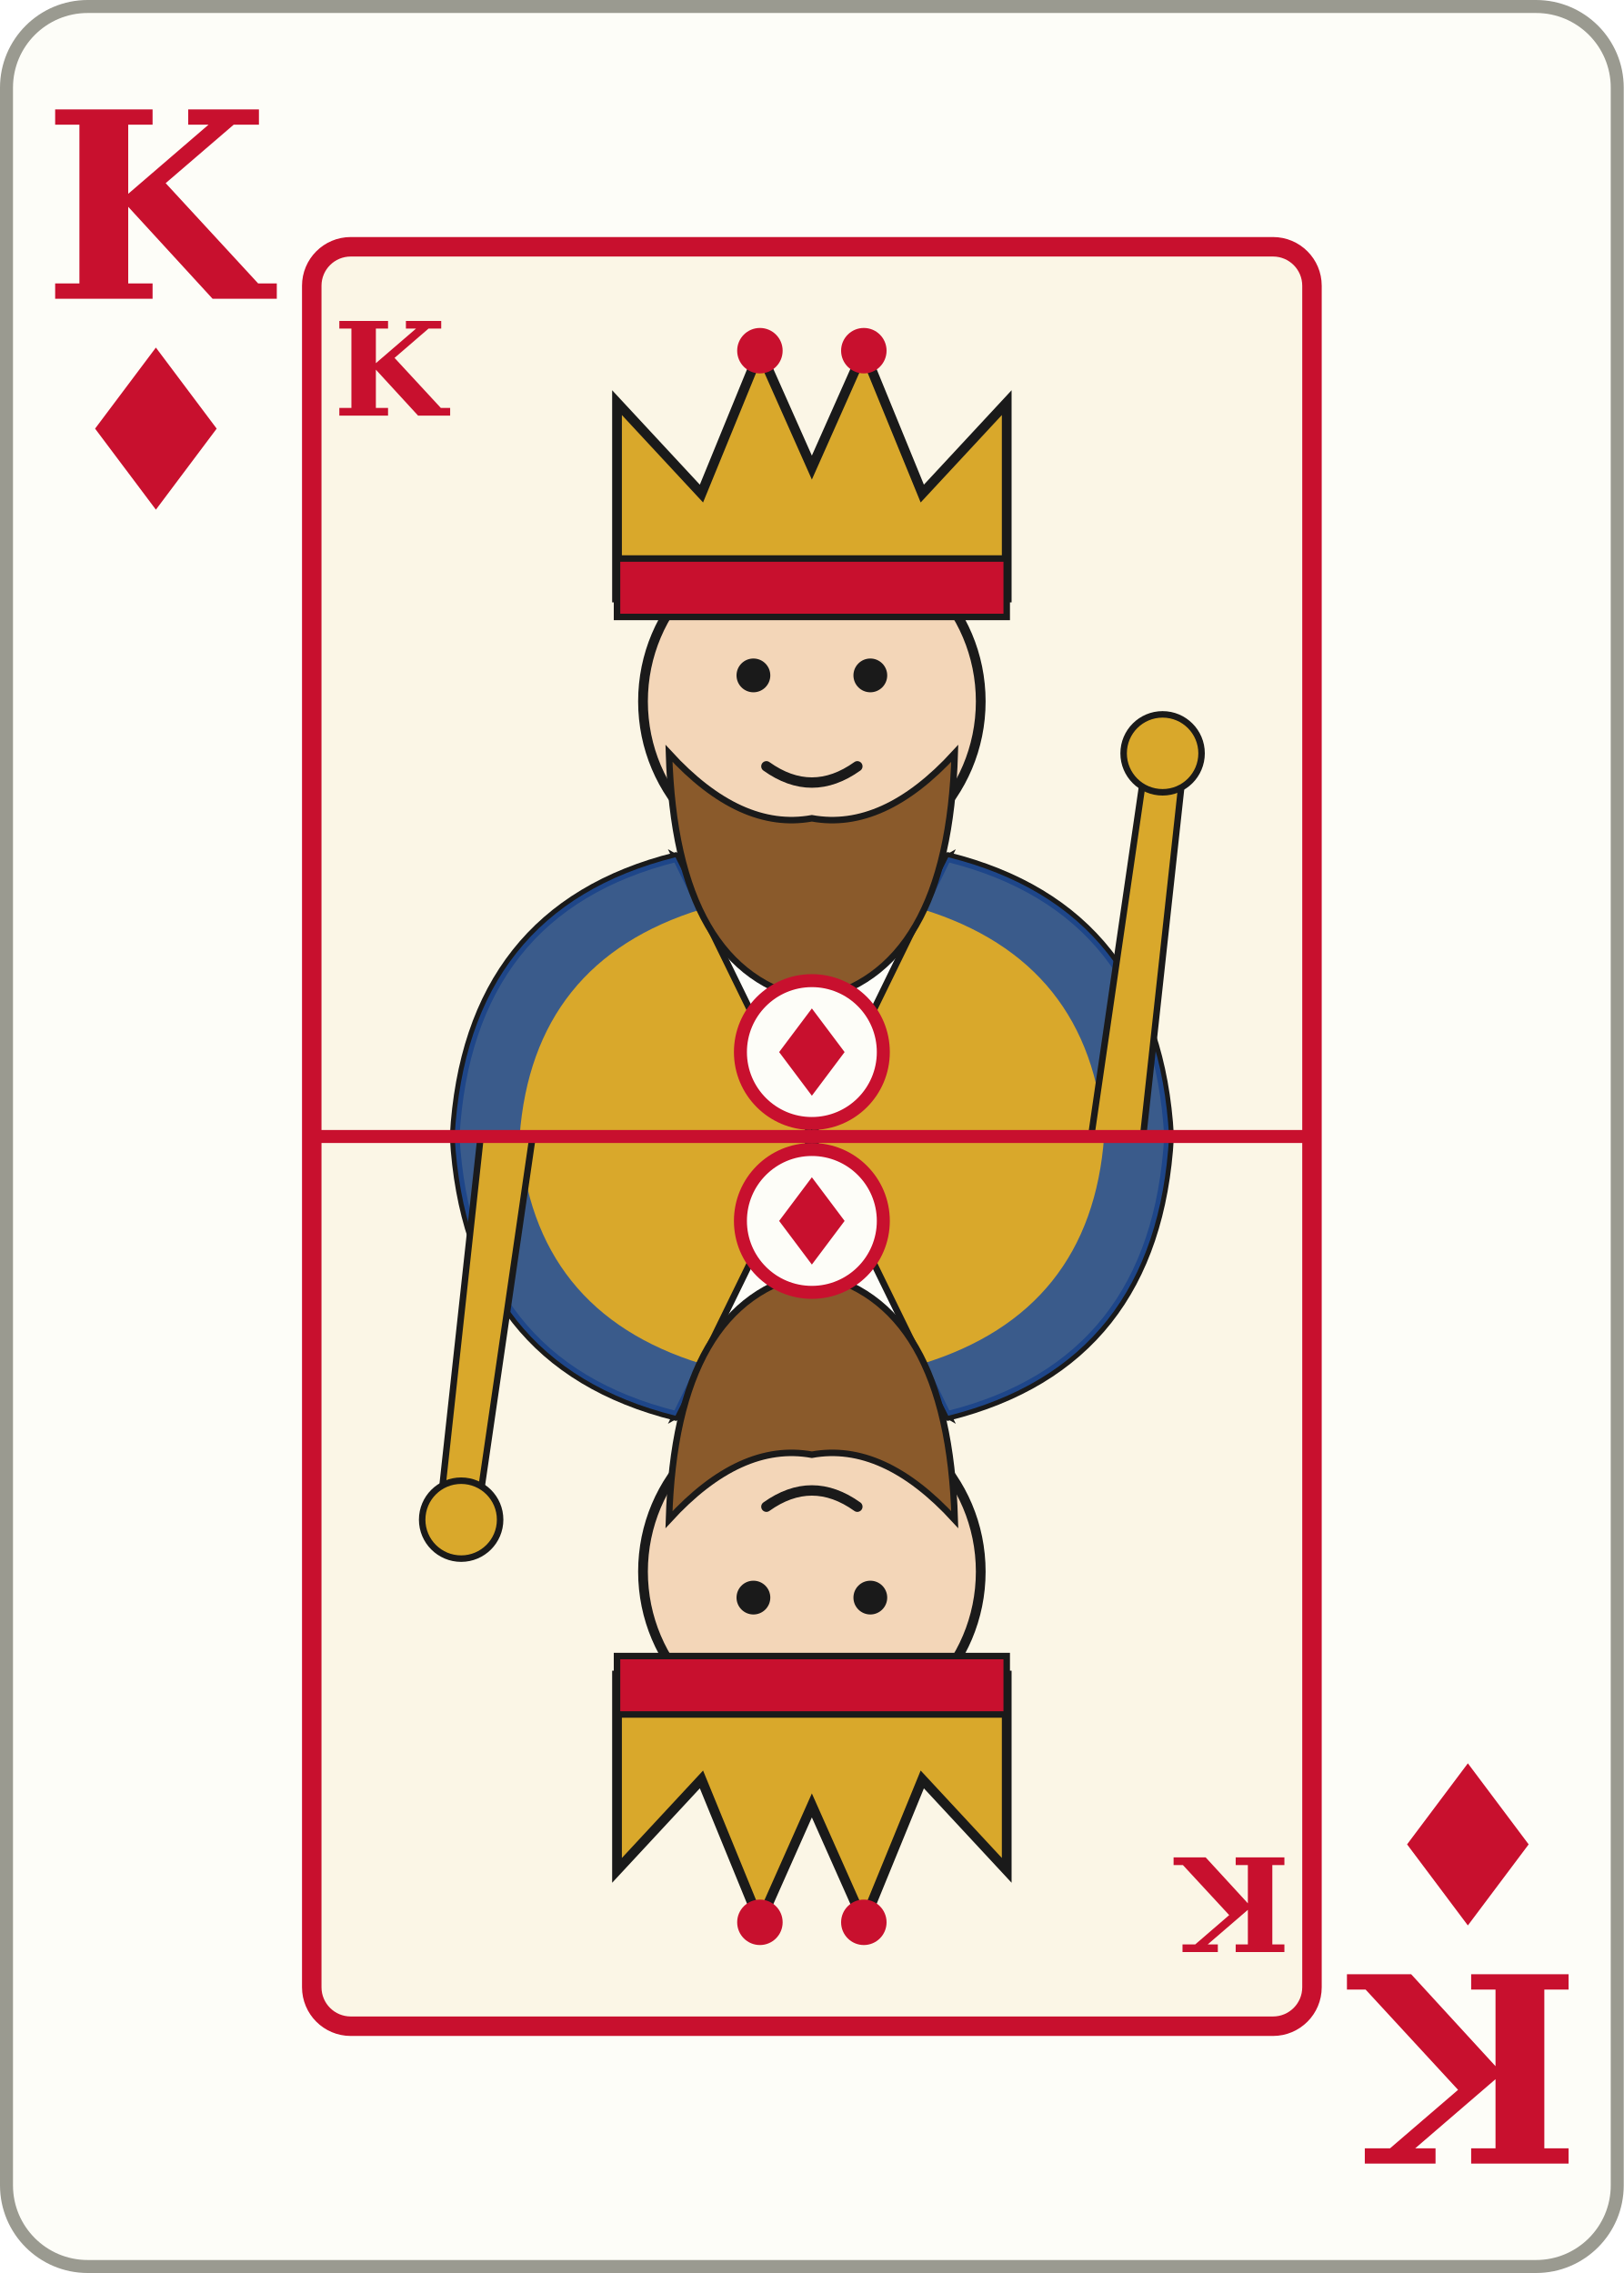
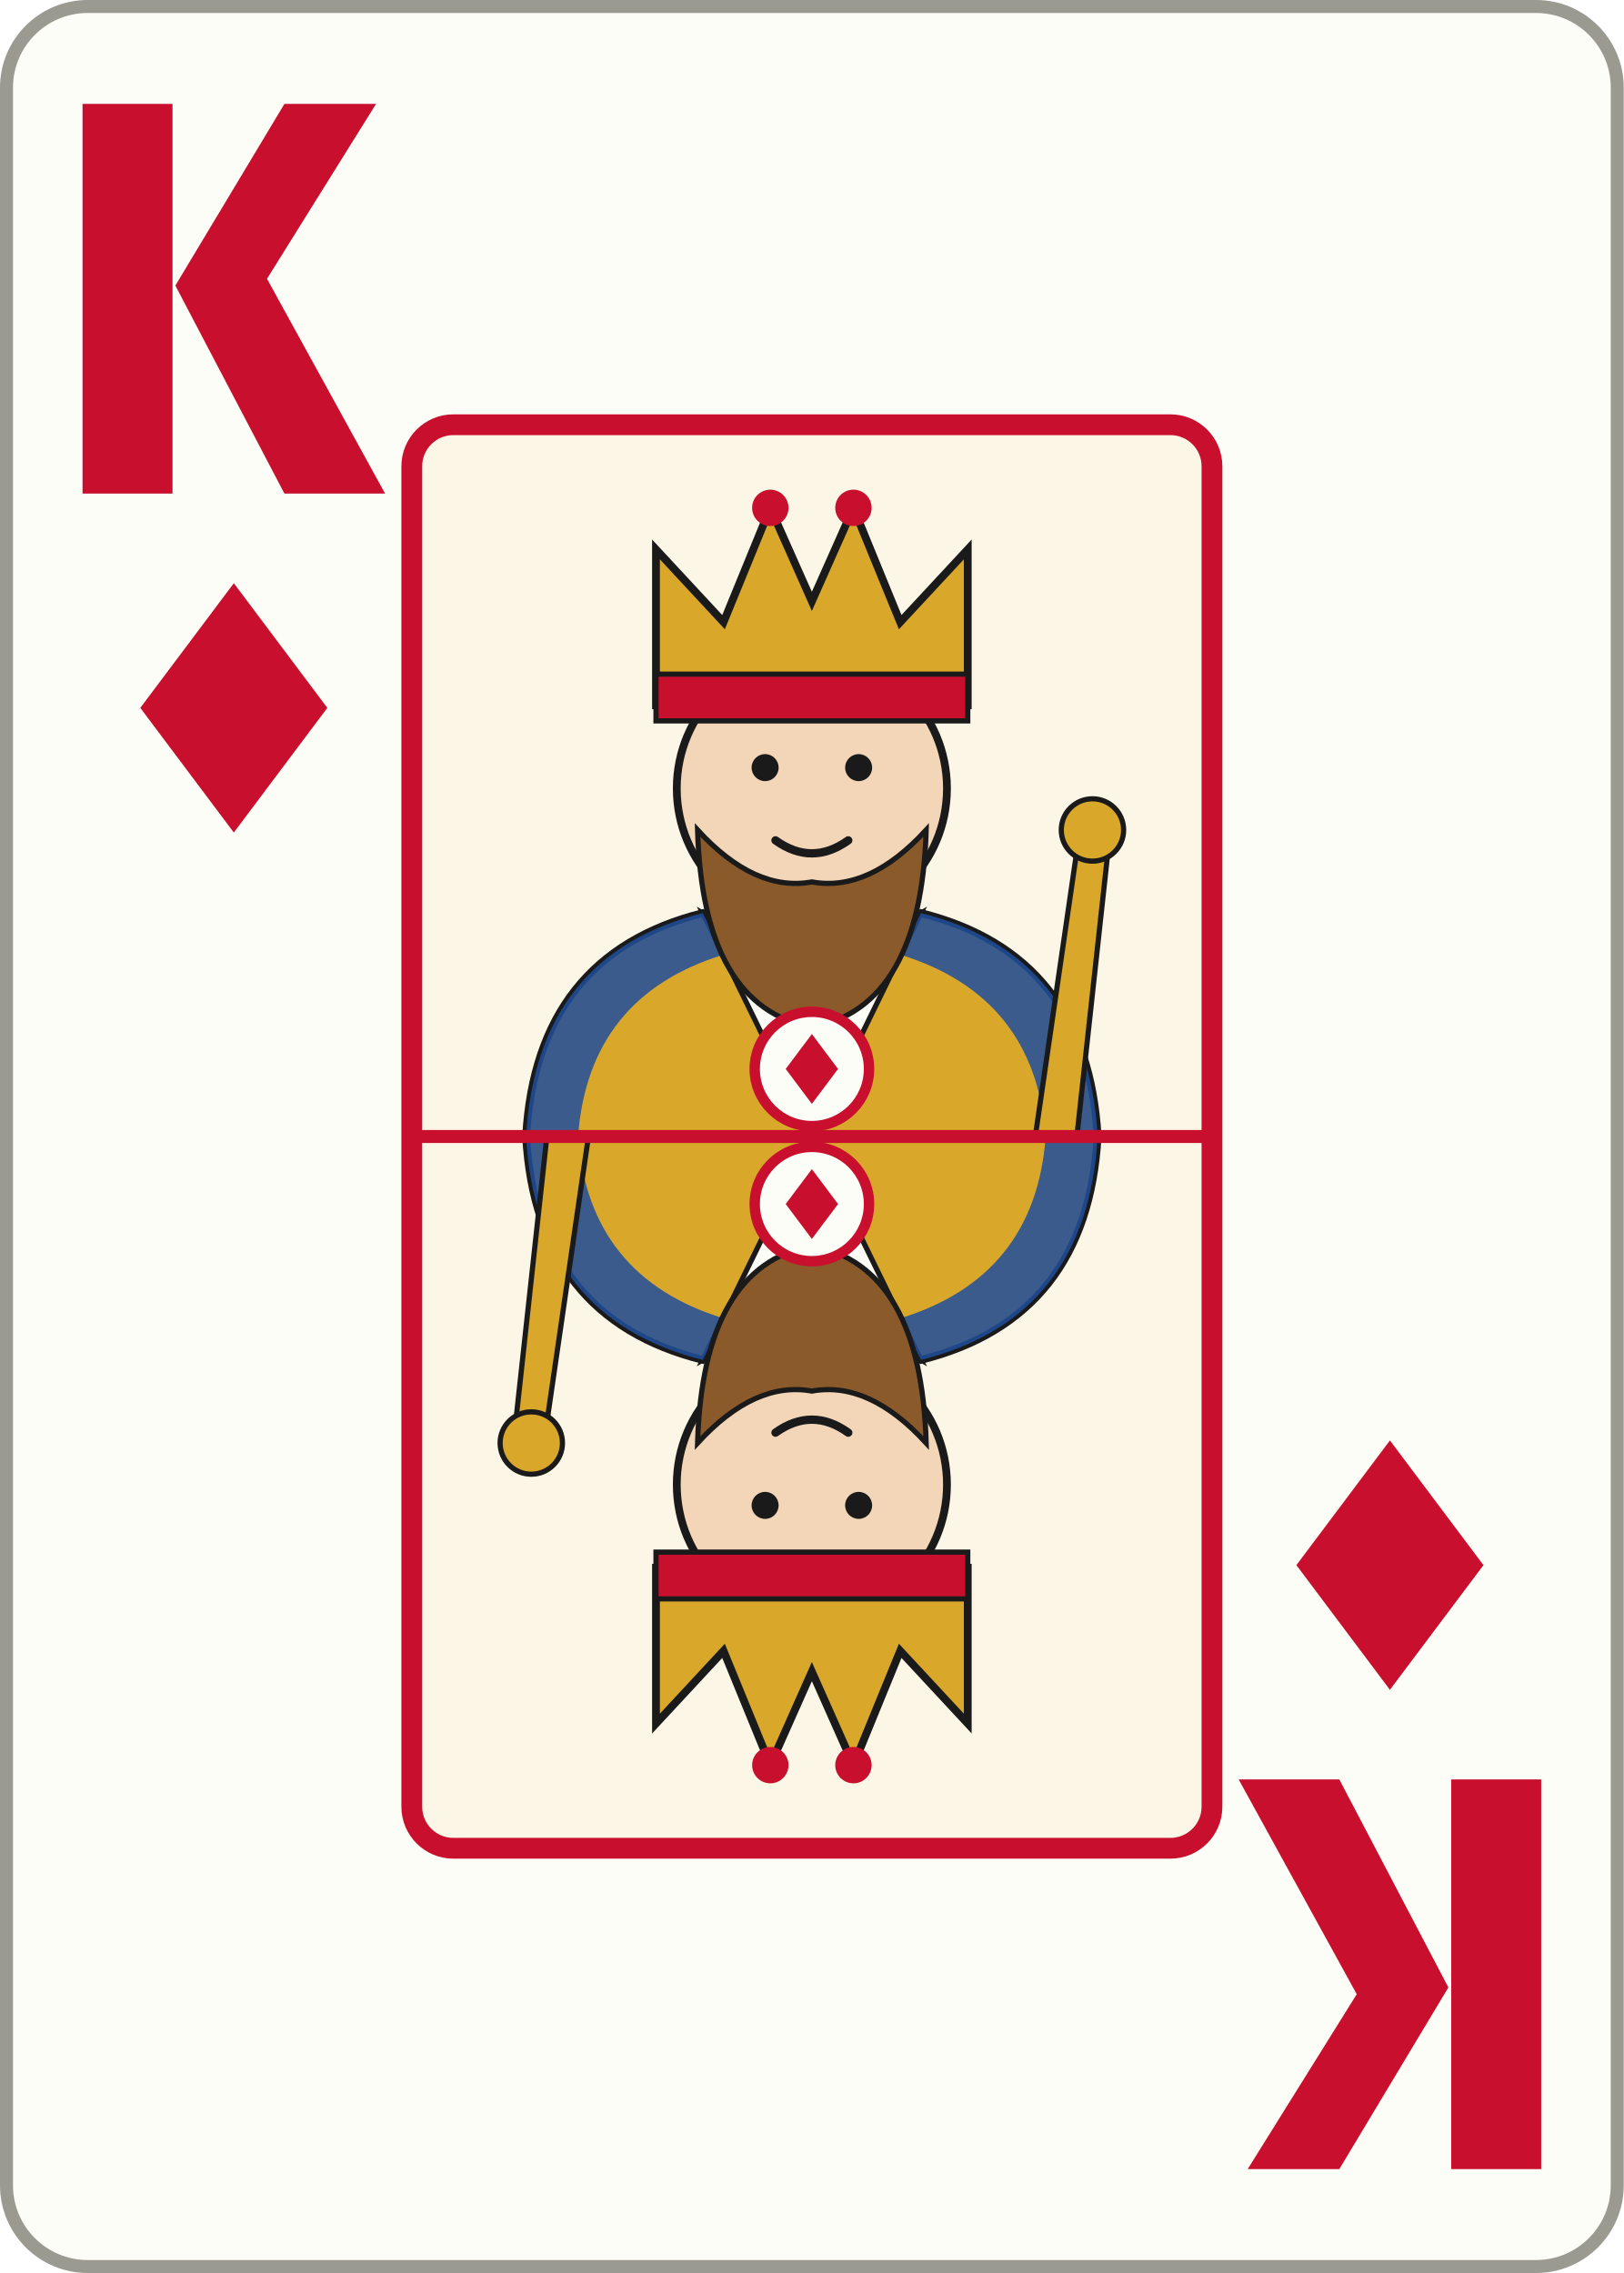
<svg xmlns="http://www.w3.org/2000/svg" viewBox="0 0 250 350" width="250" height="350">
  <rect x="1" y="1" width="248" height="348" rx="12.5" fill="#fdfdf8" stroke="#9a9a90" stroke-width="2" />
  <g>
-     <text x="24" y="46" font-family="'DejaVu Serif', Georgia, 'Times New Roman', serif" font-size="40" font-weight="bold" fill="#c8102e" text-anchor="middle">K</text>
-     <path d="M50 2 L 86 50 L 50 98 L 14 50 Z" fill="#c8102e" transform="translate(11.00 53.00) scale(0.26)" />
+     <path d="M-23.29-60L-9.44-60L-9.44 0L-23.29 0L-23.29-60M7.79-60L21.90-60L5.11-33.07L23.29 0L7.79 0L-9-32.03" fill="#c8102e" transform="translate(36 76)" />
+     <path d="M50 2 L 86 50 L 50 98 L 14 50 Z" fill="#c8102e" transform="translate(16.00 89.00) scale(0.4)" />
  </g>
  <g transform="rotate(180 125 175)">
-     <text x="24" y="46" font-family="'DejaVu Serif', Georgia, 'Times New Roman', serif" font-size="40" font-weight="bold" fill="#c8102e" text-anchor="middle">K</text>
-     <path d="M50 2 L 86 50 L 50 98 L 14 50 Z" fill="#c8102e" transform="translate(11.00 53.00) scale(0.26)" />
+     <path d="M-23.29-60L-9.44-60L-9.44 0L-23.29 0L-23.29-60M7.79-60L21.90-60L5.11-33.07L23.29 0L7.79 0L-9-32.03" fill="#c8102e" transform="translate(36 76)" />
+     <path d="M50 2 L 86 50 L 50 98 L 14 50 Z" fill="#c8102e" transform="translate(16.00 89.00) scale(0.4)" />
  </g>
-   <rect x="48" y="38" width="154" height="274" rx="6" fill="#fbf6e6" stroke="#c8102e" stroke-width="3" />
-   <clipPath id="p">
-     <rect x="49.5" y="39.5" width="151" height="271" rx="5" />
-   </clipPath>
-   <g clip-path="url(#p)">
-     <path d="M70 175 Q 72 140 104 132 L125 144 L146 132 Q 178 140 180 175 Z" fill="#d9a82b" stroke="#1a1a1a" stroke-width="1.5" />
-     <path d="M104 132 L125 175 L146 132 L125 144 Z" fill="#fdfdf8" stroke="#1a1a1a" stroke-width="1" />
-     <path d="M70 175 Q 72 140 104 132 L108 140 Q 82 148 80 175 Z" fill="#1f4e9c" opacity="0.85" />
-     <path d="M180 175 Q 178 140 146 132 L142 140 Q 168 148 170 175 Z" fill="#1f4e9c" opacity="0.85" />
-     <path d="M168 175 L 176 120 L 182 120 L 176 175 Z" fill="#d9a82b" stroke="#1a1a1a" stroke-width="1" />
-     <circle cx="179" cy="116" r="6" fill="#d9a82b" stroke="#1a1a1a" stroke-width="1" />
-     <circle cx="125" cy="108" r="26" fill="#f3d6b8" stroke="#1a1a1a" stroke-width="1.5" />
-     <path d="M103 116 Q 104 150 125 154 Q 146 150 147 116 Q 136 128 125 126 Q 114 128 103 116 Z" fill="#8a5a2b" stroke="#1a1a1a" stroke-width="1" />
-     <circle cx="116" cy="104" r="2.6" fill="#1a1a1a" />
-     <circle cx="134" cy="104" r="2.6" fill="#1a1a1a" />
-     <path d="M118 118 Q 125 123 132 118" fill="none" stroke="#1a1a1a" stroke-width="1.6" stroke-linecap="round" />
-     <path d="M95 92 L95 62 L108 76 L117 54 L125 72 L133 54 L142 76 L155 62 L155 92 Z" fill="#d9a82b" stroke="#1a1a1a" stroke-width="1.5" />
-     <rect x="95" y="86" width="60" height="9" fill="#c8102e" stroke="#1a1a1a" stroke-width="1" />
-     <circle cx="117" cy="54" r="3.5" fill="#c8102e" />
-     <circle cx="133" cy="54" r="3.5" fill="#c8102e" />
-     <circle cx="125" cy="162" r="11" fill="#fdfdf8" stroke="#c8102e" stroke-width="2" />
-     <path d="M50 2 L 86 50 L 50 98 L 14 50 Z" fill="#c8102e" transform="translate(118.00 155.00) scale(0.14)" />
-     <g transform="rotate(180 125 175)">
+   <g transform="translate(25 35) scale(0.8)">
+     <rect x="48" y="38" width="154" height="274" rx="8" fill="#fbf6e6" stroke="#c8102e" stroke-width="4" />
+     <clipPath id="p">
+       <rect x="50" y="40" width="150" height="270" rx="6" />
+     </clipPath>
+     <g clip-path="url(#p)">
      <path d="M70 175 Q 72 140 104 132 L125 144 L146 132 Q 178 140 180 175 Z" fill="#d9a82b" stroke="#1a1a1a" stroke-width="1.5" />
      <path d="M104 132 L125 175 L146 132 L125 144 Z" fill="#fdfdf8" stroke="#1a1a1a" stroke-width="1" />
      <path d="M70 175 Q 72 140 104 132 L108 140 Q 82 148 80 175 Z" fill="#1f4e9c" opacity="0.85" />
      <path d="M180 175 Q 178 140 146 132 L142 140 Q 168 148 170 175 Z" fill="#1f4e9c" opacity="0.85" />
      <path d="M168 175 L 176 120 L 182 120 L 176 175 Z" fill="#d9a82b" stroke="#1a1a1a" stroke-width="1" />
      <circle cx="179" cy="116" r="6" fill="#d9a82b" stroke="#1a1a1a" stroke-width="1" />
      <circle cx="125" cy="108" r="26" fill="#f3d6b8" stroke="#1a1a1a" stroke-width="1.5" />
      <path d="M103 116 Q 104 150 125 154 Q 146 150 147 116 Q 136 128 125 126 Q 114 128 103 116 Z" fill="#8a5a2b" stroke="#1a1a1a" stroke-width="1" />
      <circle cx="116" cy="104" r="2.6" fill="#1a1a1a" />
      <circle cx="134" cy="104" r="2.6" fill="#1a1a1a" />
      <path d="M118 118 Q 125 123 132 118" fill="none" stroke="#1a1a1a" stroke-width="1.6" stroke-linecap="round" />
      <path d="M95 92 L95 62 L108 76 L117 54 L125 72 L133 54 L142 76 L155 62 L155 92 Z" fill="#d9a82b" stroke="#1a1a1a" stroke-width="1.5" />
      <rect x="95" y="86" width="60" height="9" fill="#c8102e" stroke="#1a1a1a" stroke-width="1" />
      <circle cx="117" cy="54" r="3.5" fill="#c8102e" />
      <circle cx="133" cy="54" r="3.5" fill="#c8102e" />
      <circle cx="125" cy="162" r="11" fill="#fdfdf8" stroke="#c8102e" stroke-width="2" />
      <path d="M50 2 L 86 50 L 50 98 L 14 50 Z" fill="#c8102e" transform="translate(118.00 155.00) scale(0.14)" />
+       <g transform="rotate(180 125 175)">
+         <path d="M70 175 Q 72 140 104 132 L125 144 L146 132 Q 178 140 180 175 Z" fill="#d9a82b" stroke="#1a1a1a" stroke-width="1.5" />
+         <path d="M104 132 L125 175 L146 132 L125 144 Z" fill="#fdfdf8" stroke="#1a1a1a" stroke-width="1" />
+         <path d="M70 175 Q 72 140 104 132 L108 140 Q 82 148 80 175 Z" fill="#1f4e9c" opacity="0.85" />
+         <path d="M180 175 Q 178 140 146 132 L142 140 Q 168 148 170 175 Z" fill="#1f4e9c" opacity="0.85" />
+         <path d="M168 175 L 176 120 L 182 120 L 176 175 Z" fill="#d9a82b" stroke="#1a1a1a" stroke-width="1" />
+         <circle cx="179" cy="116" r="6" fill="#d9a82b" stroke="#1a1a1a" stroke-width="1" />
+         <circle cx="125" cy="108" r="26" fill="#f3d6b8" stroke="#1a1a1a" stroke-width="1.5" />
+         <path d="M103 116 Q 104 150 125 154 Q 146 150 147 116 Q 136 128 125 126 Q 114 128 103 116 Z" fill="#8a5a2b" stroke="#1a1a1a" stroke-width="1" />
+         <circle cx="116" cy="104" r="2.6" fill="#1a1a1a" />
+         <circle cx="134" cy="104" r="2.6" fill="#1a1a1a" />
+         <path d="M118 118 Q 125 123 132 118" fill="none" stroke="#1a1a1a" stroke-width="1.6" stroke-linecap="round" />
+         <path d="M95 92 L95 62 L108 76 L117 54 L125 72 L133 54 L142 76 L155 62 L155 92 Z" fill="#d9a82b" stroke="#1a1a1a" stroke-width="1.5" />
+         <rect x="95" y="86" width="60" height="9" fill="#c8102e" stroke="#1a1a1a" stroke-width="1" />
+         <circle cx="117" cy="54" r="3.5" fill="#c8102e" />
+         <circle cx="133" cy="54" r="3.5" fill="#c8102e" />
+         <circle cx="125" cy="162" r="11" fill="#fdfdf8" stroke="#c8102e" stroke-width="2" />
+         <path d="M50 2 L 86 50 L 50 98 L 14 50 Z" fill="#c8102e" transform="translate(118.00 155.00) scale(0.14)" />
+       </g>
    </g>
-   </g>
-   <line x1="48" y1="175" x2="202" y2="175" stroke="#c8102e" stroke-width="2" />
-   <text x="60" y="64" font-family="'DejaVu Serif', Georgia, 'Times New Roman', serif" font-size="20" font-weight="bold" fill="#c8102e" text-anchor="middle">K</text>
-   <g transform="rotate(180 125 175)">
-     <text x="60" y="64" font-family="'DejaVu Serif', Georgia, 'Times New Roman', serif" font-size="20" font-weight="bold" fill="#c8102e" text-anchor="middle">K</text>
+     <line x1="48" y1="175" x2="202" y2="175" stroke="#c8102e" stroke-width="2.5" />
  </g>
</svg>
